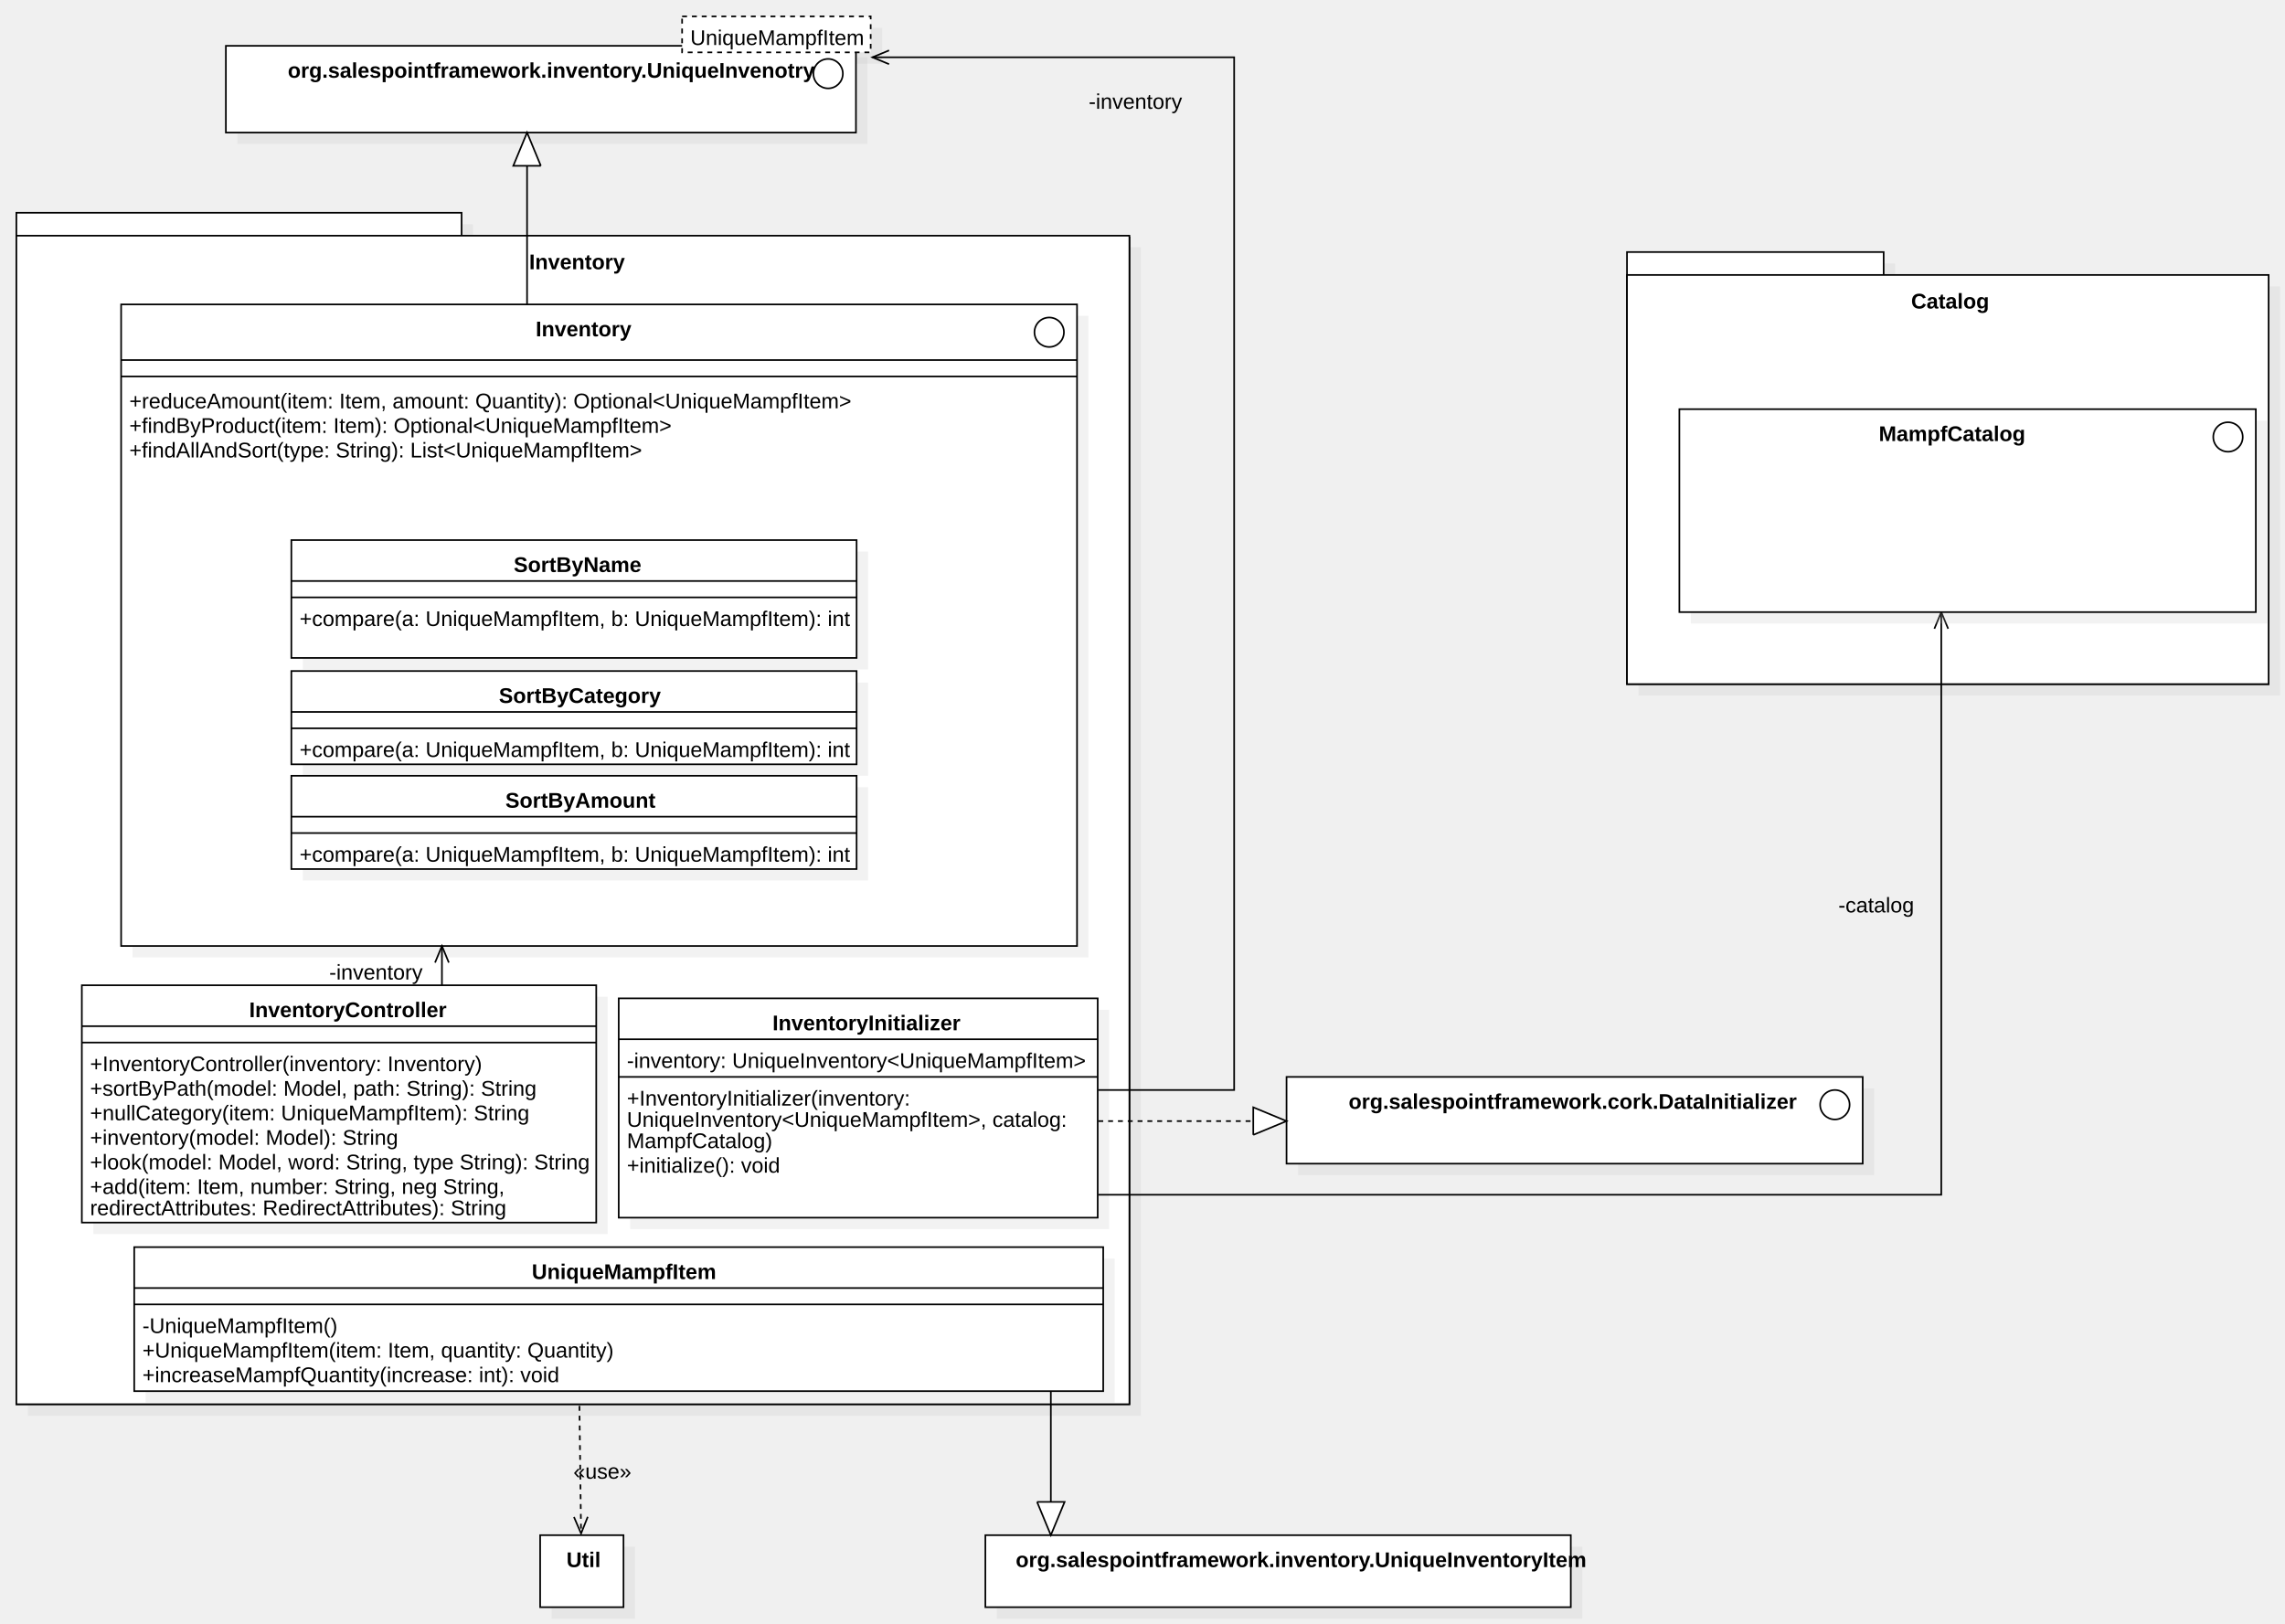
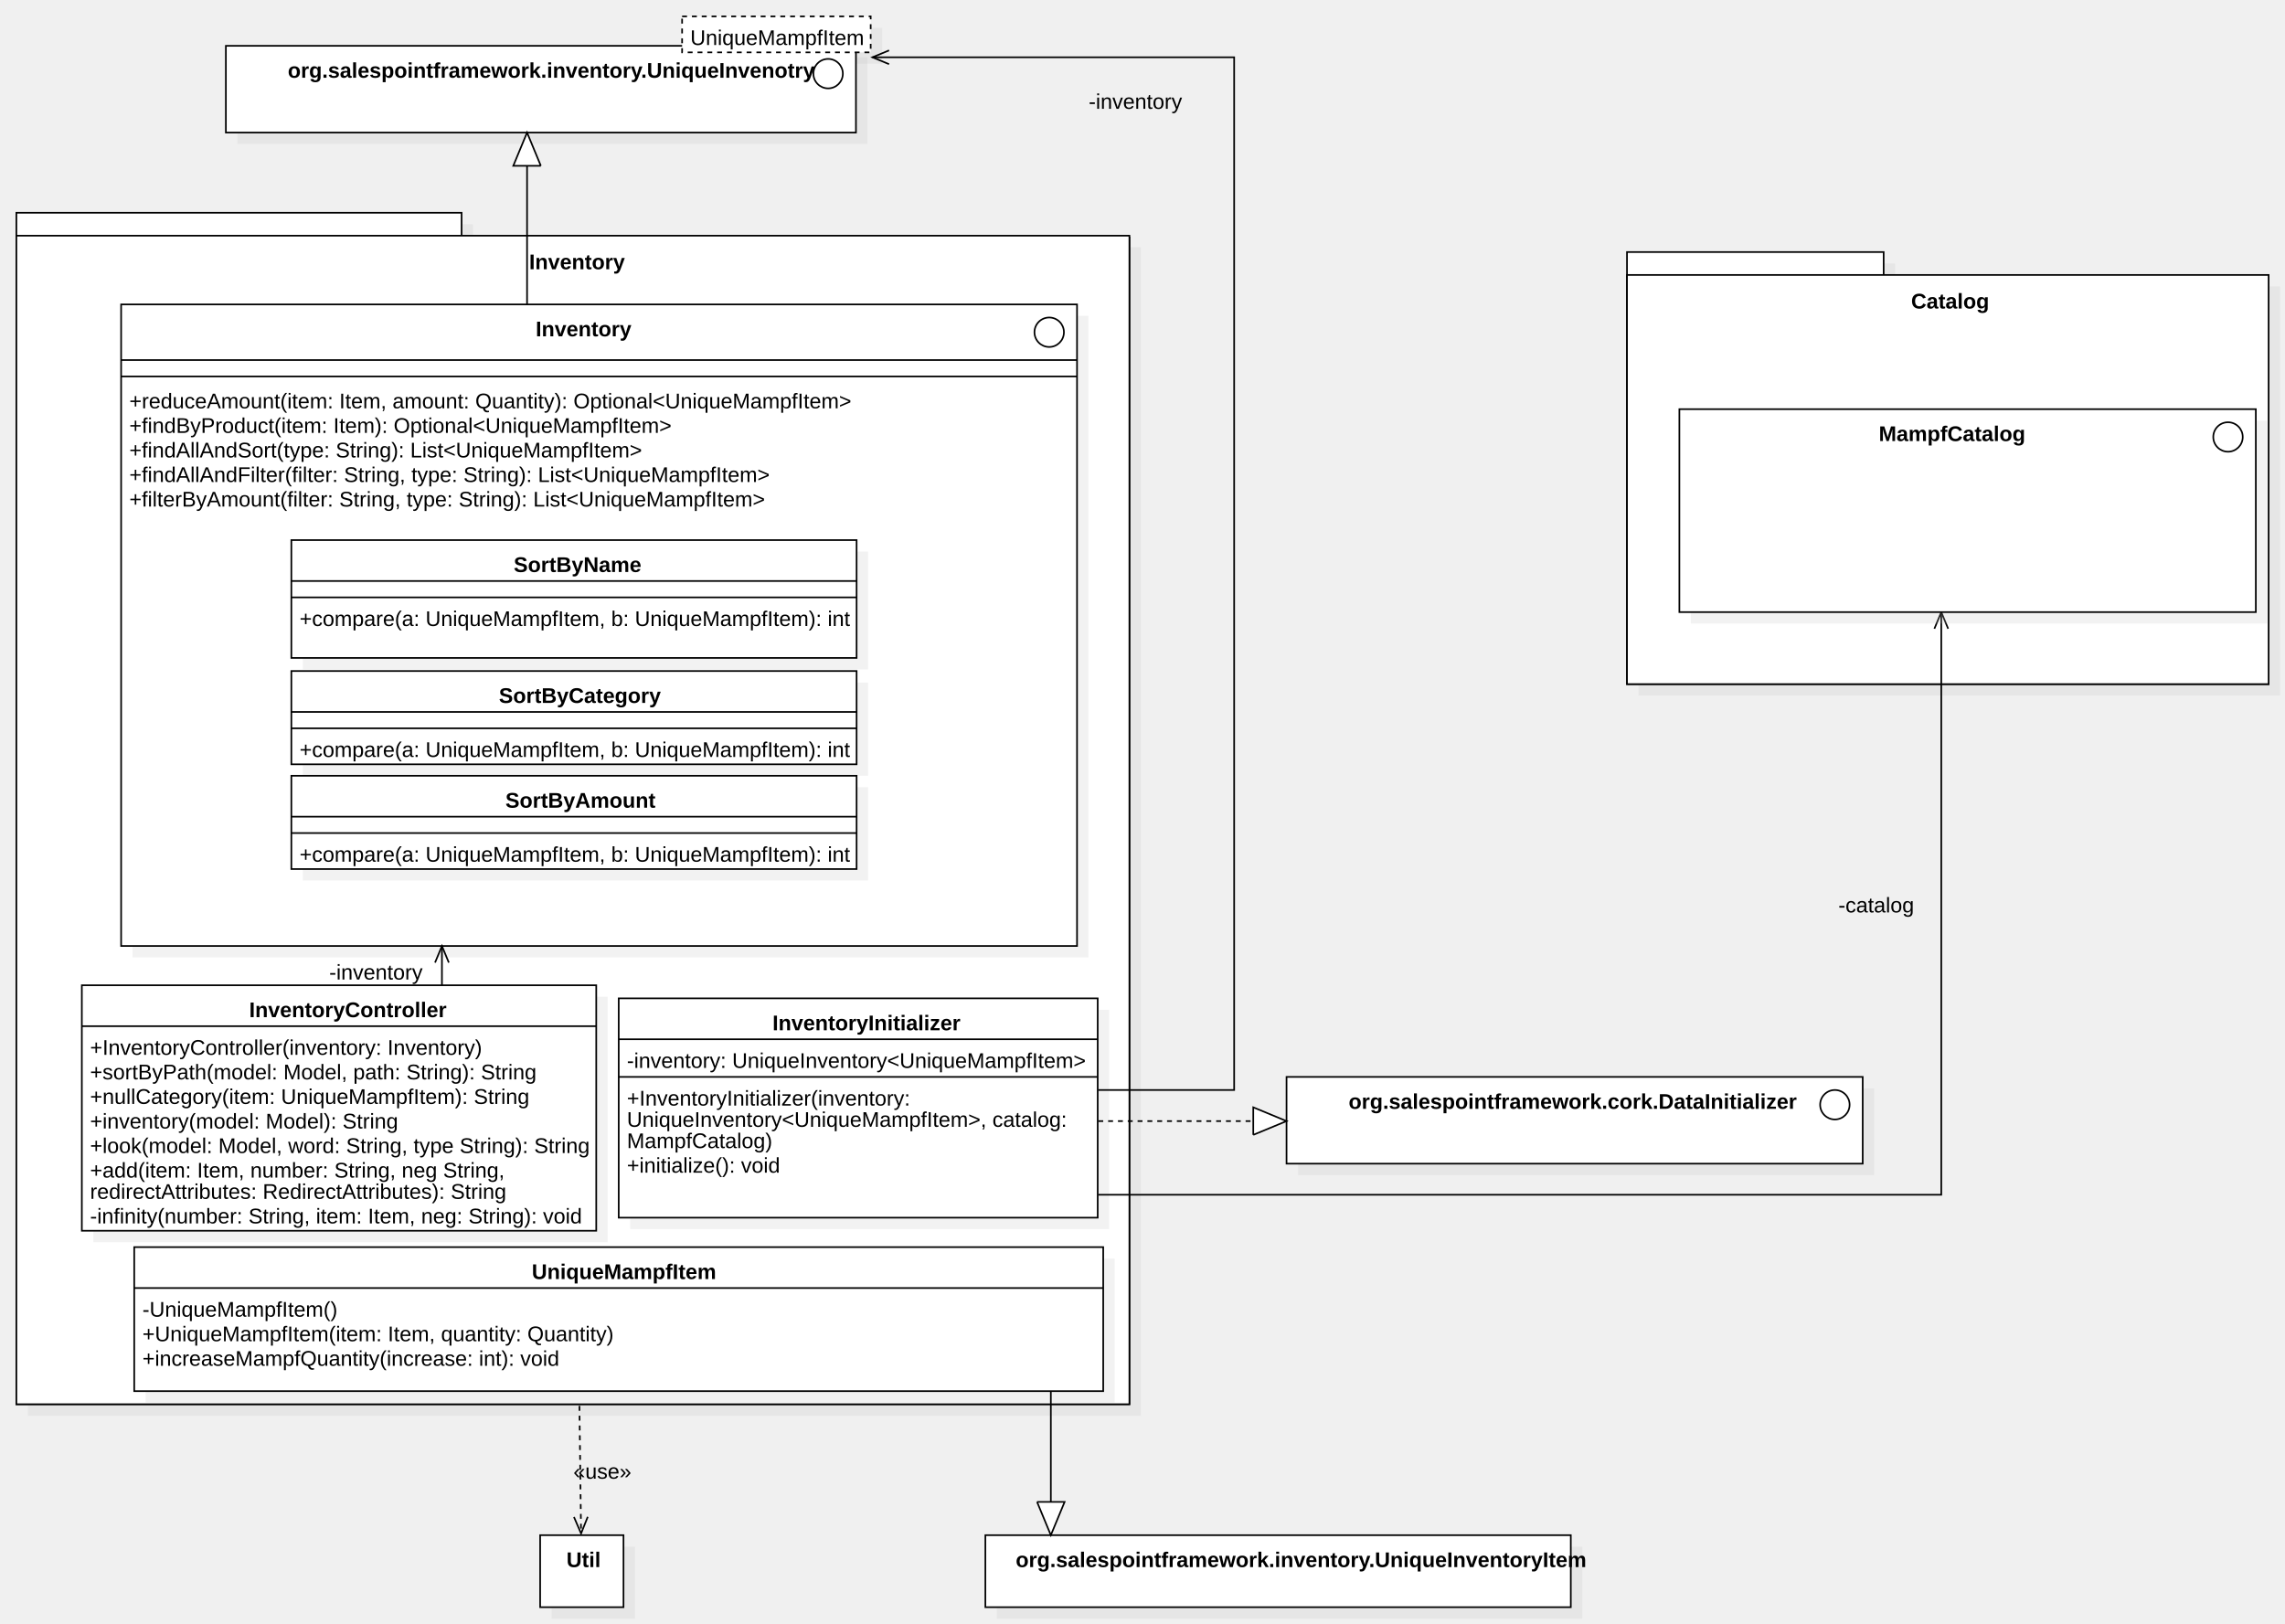
<svg xmlns="http://www.w3.org/2000/svg" version="1.1" width="1396" height="992">
  <defs />
  <g>
    <g transform="translate(-2286,-166) scale(1,1)">
      <rect fill="#C0C0C0" stroke="none" x="2303" y="303" width="272" height="15" opacity="0.2" />
    </g>
    <g transform="translate(-2286,-166) scale(1,1)">
      <rect fill="#C0C0C0" stroke="none" x="2303" y="317" width="680" height="714" opacity="0.2" />
    </g>
    <g transform="translate(-2286,-166) scale(1,1)">
      <rect fill="#ffffff" stroke="none" x="2296" y="311" width="680" height="713" />
    </g>
    <g transform="translate(-2286,-166) scale(1,1)">
      <path fill="none" stroke="#000000" d="M 2296 311 L 2976 311 L 2976 1024 L 2296 1024 L 2296 311 Z Z" stroke-miterlimit="10" />
    </g>
    <g transform="translate(-2286,-166) scale(1,1)">
      <rect fill="#ffffff" stroke="none" x="2296" y="296" width="272" height="15" />
    </g>
    <g transform="translate(-2286,-166) scale(1,1)">
      <path fill="none" stroke="#000000" d="M 2296 296 L 2568 296 L 2568 311 L 2296 311 L 2296 296 Z Z" stroke-miterlimit="10" />
    </g>
    <g transform="translate(-2286,-166) scale(1,1)">
      <rect fill="#ffffff" stroke="none" x="2296" y="310" width="680" height="714" />
    </g>
    <g transform="translate(-2286,-166) scale(1,1)">
      <path fill="none" stroke="#000000" d="M 2296 310 L 2976 310 L 2976 1024 L 2296 1024 L 2296 310 Z Z" stroke-miterlimit="10" />
    </g>
    <g transform="translate(-2286,-166) scale(1,1)">
      <g>
        <path fill="none" stroke="none" />
        <text fill="#000000" stroke="none" font-family="Arial" font-size="13px" font-style="normal" font-weight="bold" text-decoration="none" x="2609.264" y="330.5">Inventory</text>
      </g>
    </g>
    <g transform="translate(-2286,-166) scale(1,1)">
      <rect fill="#C0C0C0" stroke="none" x="3287" y="327" width="156.8" height="15" opacity="0.2" />
    </g>
    <g transform="translate(-2286,-166) scale(1,1)">
      <rect fill="#C0C0C0" stroke="none" x="3287" y="341" width="392" height="250" opacity="0.2" />
    </g>
    <g transform="translate(-2286,-166) scale(1,1)">
      <rect fill="#ffffff" stroke="none" x="3280" y="335" width="392" height="249" />
    </g>
    <g transform="translate(-2286,-166) scale(1,1)">
      <path fill="none" stroke="#000000" d="M 3280 335 L 3672 335 L 3672 584 L 3280 584 L 3280 335 Z Z" stroke-miterlimit="10" />
    </g>
    <g transform="translate(-2286,-166) scale(1,1)">
      <rect fill="#ffffff" stroke="none" x="3280" y="320" width="156.8" height="15" />
    </g>
    <g transform="translate(-2286,-166) scale(1,1)">
      <path fill="none" stroke="#000000" d="M 3280 320 L 3436.8 320 L 3436.8 335 L 3280 335 L 3280 320 Z Z" stroke-miterlimit="10" />
    </g>
    <g transform="translate(-2286,-166) scale(1,1)">
      <rect fill="#ffffff" stroke="none" x="3280" y="334" width="392" height="250" />
    </g>
    <g transform="translate(-2286,-166) scale(1,1)">
      <path fill="none" stroke="#000000" d="M 3280 334 L 3672 334 L 3672 584 L 3280 584 L 3280 334 Z Z" stroke-miterlimit="10" />
    </g>
    <g transform="translate(-2286,-166) scale(1,1)">
      <g>
        <path fill="none" stroke="none" />
        <text fill="#000000" stroke="none" font-family="Arial" font-size="13px" font-style="normal" font-weight="bold" text-decoration="none" x="3453.596" y="354.5">Catalog</text>
      </g>
    </g>
    <g transform="translate(-2286,-166) scale(1,1)">
-       <rect fill="#C0C0C0" stroke="none" x="2343" y="775" width="314.271" height="145" opacity="0.2" />
-     </g>
-     <g transform="translate(-2286,-166) scale(1,1)">
-       <rect fill="#ffffff" stroke="none" x="2336" y="768" width="314.271" height="145" />
-     </g>
-     <g transform="translate(-2286,-166) scale(1,1)">
-       <path fill="none" stroke="#000000" d="M 2336 768 L 2650.271 768 L 2650.271 913 L 2336 913 L 2336 768 Z Z" stroke-miterlimit="10" />
+       <rect fill="#C0C0C0" stroke="none" x="2343" y="775" width="314.271" height="150" opacity="0.2" />
+     </g>
+     <g transform="translate(-2286,-166) scale(1,1)">
+       <rect fill="#ffffff" stroke="none" x="2336" y="768" width="314.271" height="150" />
+     </g>
+     <g transform="translate(-2286,-166) scale(1,1)">
+       <path fill="none" stroke="#000000" d="M 2336 768 L 2650.271 768 L 2650.271 918 L 2336 918 L 2336 768 Z Z" stroke-miterlimit="10" />
    </g>
    <g transform="translate(-2286,-166) scale(1,1)">
      <path fill="none" stroke="#000000" d="M 2336 793 L 2650.271 793" stroke-miterlimit="10" />
    </g>
    <g transform="translate(-2286,-166) scale(1,1)">
-       <path fill="none" stroke="#000000" d="M 2336 803 L 2650.271 803" stroke-miterlimit="10" />
-     </g>
-     <g transform="translate(-2286,-166) scale(1,1)">
      <g>
        <path fill="none" stroke="none" />
        <text fill="#000000" stroke="none" font-family="Arial" font-size="13px" font-style="normal" font-weight="bold" text-decoration="none" x="2438.222" y="787.5">InventoryController</text>
      </g>
    </g>
    <g transform="translate(-2286,-166) scale(1,1)">
      <g>
        <path fill="none" stroke="none" />
-         <text fill="#000000" stroke="none" font-family="Arial" font-size="13px" font-style="normal" font-weight="normal" text-decoration="none" x="2341" y="820.5">+InventoryController(inventory: Inventory)</text>
-       </g>
-     </g>
-     <g transform="translate(-2286,-166) scale(1,1)">
-       <g>
-         <path fill="none" stroke="none" />
-         <text fill="#000000" stroke="none" font-family="Arial" font-size="13px" font-style="normal" font-weight="normal" text-decoration="none" x="2341" y="835.5">+sortByPath(model: Model, path: String): String</text>
-       </g>
-     </g>
-     <g transform="translate(-2286,-166) scale(1,1)">
-       <g>
-         <path fill="none" stroke="none" />
-         <text fill="#000000" stroke="none" font-family="Arial" font-size="13px" font-style="normal" font-weight="normal" text-decoration="none" x="2341" y="850.5">+nullCategory(item: UniqueMampfItem): String</text>
-       </g>
-     </g>
-     <g transform="translate(-2286,-166) scale(1,1)">
-       <g>
-         <path fill="none" stroke="none" />
-         <text fill="#000000" stroke="none" font-family="Arial" font-size="13px" font-style="normal" font-weight="normal" text-decoration="none" x="2341" y="865.5">+inventory(model: Model): String</text>
-       </g>
-     </g>
-     <g transform="translate(-2286,-166) scale(1,1)">
-       <g>
-         <path fill="none" stroke="none" />
-         <text fill="#000000" stroke="none" font-family="Arial" font-size="13px" font-style="normal" font-weight="normal" text-decoration="none" x="2341" y="880.5">+look(model: Model, word: String, type String): String</text>
-       </g>
-     </g>
-     <g transform="translate(-2286,-166) scale(1,1)">
-       <g>
-         <path fill="none" stroke="none" />
-         <text fill="#000000" stroke="none" font-family="Arial" font-size="13px" font-style="normal" font-weight="normal" text-decoration="none" x="2341" y="895.5">+add(item: Item, number: String, neg String,</text>
-         <text fill="#000000" stroke="none" font-family="Arial" font-size="13px" font-style="normal" font-weight="normal" text-decoration="none" x="2341" y="908.5">redirectAttributes: RedirectAttributes): String</text>
+         <text fill="#000000" stroke="none" font-family="Arial" font-size="13px" font-style="normal" font-weight="normal" text-decoration="none" x="2341" y="810.5">+InventoryController(inventory: Inventory)</text>
+       </g>
+     </g>
+     <g transform="translate(-2286,-166) scale(1,1)">
+       <g>
+         <path fill="none" stroke="none" />
+         <text fill="#000000" stroke="none" font-family="Arial" font-size="13px" font-style="normal" font-weight="normal" text-decoration="none" x="2341" y="825.5">+sortByPath(model: Model, path: String): String</text>
+       </g>
+     </g>
+     <g transform="translate(-2286,-166) scale(1,1)">
+       <g>
+         <path fill="none" stroke="none" />
+         <text fill="#000000" stroke="none" font-family="Arial" font-size="13px" font-style="normal" font-weight="normal" text-decoration="none" x="2341" y="840.5">+nullCategory(item: UniqueMampfItem): String</text>
+       </g>
+     </g>
+     <g transform="translate(-2286,-166) scale(1,1)">
+       <g>
+         <path fill="none" stroke="none" />
+         <text fill="#000000" stroke="none" font-family="Arial" font-size="13px" font-style="normal" font-weight="normal" text-decoration="none" x="2341" y="855.5">+inventory(model: Model): String</text>
+       </g>
+     </g>
+     <g transform="translate(-2286,-166) scale(1,1)">
+       <g>
+         <path fill="none" stroke="none" />
+         <text fill="#000000" stroke="none" font-family="Arial" font-size="13px" font-style="normal" font-weight="normal" text-decoration="none" x="2341" y="870.5">+look(model: Model, word: String, type String): String</text>
+       </g>
+     </g>
+     <g transform="translate(-2286,-166) scale(1,1)">
+       <g>
+         <path fill="none" stroke="none" />
+         <text fill="#000000" stroke="none" font-family="Arial" font-size="13px" font-style="normal" font-weight="normal" text-decoration="none" x="2341" y="885.5">+add(item: Item, number: String, neg String,</text>
+         <text fill="#000000" stroke="none" font-family="Arial" font-size="13px" font-style="normal" font-weight="normal" text-decoration="none" x="2341" y="898.5">redirectAttributes: RedirectAttributes): String</text>
+       </g>
+     </g>
+     <g transform="translate(-2286,-166) scale(1,1)">
+       <g>
+         <path fill="none" stroke="none" />
+         <text fill="#000000" stroke="none" font-family="Arial" font-size="13px" font-style="normal" font-weight="normal" text-decoration="none" x="2341" y="913.5">-infinity(number: String, item: Item, neg: String): void</text>
      </g>
    </g>
    <g transform="translate(-2286,-166) scale(1,1)">
      <rect fill="#C0C0C0" stroke="none" x="2671" y="783" width="292.626" height="134" opacity="0.2" />
    </g>
    <g transform="translate(-2286,-166) scale(1,1)">
      <rect fill="#ffffff" stroke="none" x="2664" y="776" width="292.626" height="134" />
    </g>
    <g transform="translate(-2286,-166) scale(1,1)">
      <path fill="none" stroke="#000000" d="M 2664 776 L 2956.626 776 L 2956.626 910 L 2664 910 L 2664 776 Z Z" stroke-miterlimit="10" />
    </g>
    <g transform="translate(-2286,-166) scale(1,1)">
      <path fill="none" stroke="#000000" d="M 2664 801 L 2956.626 801" stroke-miterlimit="10" />
    </g>
    <g transform="translate(-2286,-166) scale(1,1)">
      <path fill="none" stroke="#000000" d="M 2664 824 L 2956.626 824" stroke-miterlimit="10" />
    </g>
    <g transform="translate(-2286,-166) scale(1,1)">
      <g>
        <path fill="none" stroke="none" />
        <text fill="#000000" stroke="none" font-family="Arial" font-size="13px" font-style="normal" font-weight="bold" text-decoration="none" x="2757.929" y="795.5">InventoryInitializer</text>
      </g>
    </g>
    <g transform="translate(-2286,-166) scale(1,1)">
      <g>
        <path fill="none" stroke="none" />
        <text fill="#000000" stroke="none" font-family="Arial" font-size="13px" font-style="normal" font-weight="normal" text-decoration="none" x="2669" y="818.5">-inventory: UniqueInventory&lt;UniqueMampfItem&gt;</text>
      </g>
    </g>
    <g transform="translate(-2286,-166) scale(1,1)">
      <g>
        <path fill="none" stroke="none" />
        <text fill="#000000" stroke="none" font-family="Arial" font-size="13px" font-style="normal" font-weight="normal" text-decoration="none" x="2669" y="841.5">+InventoryInitializer(inventory:</text>
        <text fill="#000000" stroke="none" font-family="Arial" font-size="13px" font-style="normal" font-weight="normal" text-decoration="none" x="2669" y="854.5">UniqueInventory&lt;UniqueMampfItem&gt;, catalog:</text>
        <text fill="#000000" stroke="none" font-family="Arial" font-size="13px" font-style="normal" font-weight="normal" text-decoration="none" x="2669" y="867.5">MampfCatalog)</text>
      </g>
    </g>
    <g transform="translate(-2286,-166) scale(1,1)">
      <g>
        <path fill="none" stroke="none" />
        <text fill="#000000" stroke="none" font-family="Arial" font-size="13px" font-style="normal" font-weight="normal" text-decoration="none" x="2669" y="882.5">+initialize(): void</text>
      </g>
    </g>
    <g transform="translate(-2286,-166) scale(1,1)">
      <rect fill="#C0C0C0" stroke="none" x="2375" y="935" width="592" height="88" opacity="0.2" />
    </g>
    <g transform="translate(-2286,-166) scale(1,1)">
      <rect fill="#ffffff" stroke="none" x="2368" y="928" width="592" height="88" />
    </g>
    <g transform="translate(-2286,-166) scale(1,1)">
      <path fill="none" stroke="#000000" d="M 2368 928 L 2960 928 L 2960 1016 L 2368 1016 L 2368 928 Z Z" stroke-miterlimit="10" />
    </g>
    <g transform="translate(-2286,-166) scale(1,1)">
      <path fill="none" stroke="#000000" d="M 2368 953 L 2960 953" stroke-miterlimit="10" />
    </g>
    <g transform="translate(-2286,-166) scale(1,1)">
-       <path fill="none" stroke="#000000" d="M 2368 963 L 2960 963" stroke-miterlimit="10" />
-     </g>
-     <g transform="translate(-2286,-166) scale(1,1)">
      <g>
        <path fill="none" stroke="none" />
        <text fill="#000000" stroke="none" font-family="Arial" font-size="13px" font-style="normal" font-weight="bold" text-decoration="none" x="2610.896" y="947.5">UniqueMampfItem</text>
      </g>
    </g>
    <g transform="translate(-2286,-166) scale(1,1)">
      <g>
        <path fill="none" stroke="none" />
-         <text fill="#000000" stroke="none" font-family="Arial" font-size="13px" font-style="normal" font-weight="normal" text-decoration="none" x="2373" y="980.5">-UniqueMampfItem()</text>
-       </g>
-     </g>
-     <g transform="translate(-2286,-166) scale(1,1)">
-       <g>
-         <path fill="none" stroke="none" />
-         <text fill="#000000" stroke="none" font-family="Arial" font-size="13px" font-style="normal" font-weight="normal" text-decoration="none" x="2373" y="995.5">+UniqueMampfItem(item: Item, quantity: Quantity)</text>
-       </g>
-     </g>
-     <g transform="translate(-2286,-166) scale(1,1)">
-       <g>
-         <path fill="none" stroke="none" />
-         <text fill="#000000" stroke="none" font-family="Arial" font-size="13px" font-style="normal" font-weight="normal" text-decoration="none" x="2373" y="1010.5">+increaseMampfQuantity(increase: int): void</text>
+         <text fill="#000000" stroke="none" font-family="Arial" font-size="13px" font-style="normal" font-weight="normal" text-decoration="none" x="2373" y="970.5">-UniqueMampfItem()</text>
+       </g>
+     </g>
+     <g transform="translate(-2286,-166) scale(1,1)">
+       <g>
+         <path fill="none" stroke="none" />
+         <text fill="#000000" stroke="none" font-family="Arial" font-size="13px" font-style="normal" font-weight="normal" text-decoration="none" x="2373" y="985.5">+UniqueMampfItem(item: Item, quantity: Quantity)</text>
+       </g>
+     </g>
+     <g transform="translate(-2286,-166) scale(1,1)">
+       <g>
+         <path fill="none" stroke="none" />
+         <text fill="#000000" stroke="none" font-family="Arial" font-size="13px" font-style="normal" font-weight="normal" text-decoration="none" x="2373" y="1000.5">+increaseMampfQuantity(increase: int): void</text>
      </g>
    </g>
    <g transform="translate(-2286,-166) scale(1,1)">
      <rect fill="#C0C0C0" stroke="none" x="2367" y="359" width="584" height="392" opacity="0.2" />
    </g>
    <g transform="translate(-2286,-166) scale(1,1)">
      <rect fill="#ffffff" stroke="none" x="2360" y="352" width="584" height="392" />
    </g>
    <g transform="translate(-2286,-166) scale(1,1)">
      <path fill="none" stroke="#000000" d="M 2360 352 L 2944 352 L 2944 744 L 2360 744 L 2360 352 Z Z" stroke-miterlimit="10" />
    </g>
    <g transform="translate(-2286,-166) scale(1,1)">
      <path fill="#ffffff" stroke="none" d="M 2918 369 C 2918 364.029 2922.029 360 2927 360 C 2931.971 360 2936 364.029 2936 369 C 2936 373.971 2931.971 378 2927 378 C 2922.029 378 2918 373.971 2918 369 Z" />
    </g>
    <g transform="translate(-2286,-166) scale(1,1)">
      <path fill="none" stroke="#000000" d="M 2918 369 C 2918 364.029 2922.029 360 2927 360 C 2931.971 360 2936 364.029 2936 369 C 2936 373.971 2931.971 378 2927 378 C 2922.029 378 2918 373.971 2918 369 Z" stroke-miterlimit="10" />
    </g>
    <g transform="translate(-2286,-166) scale(1,1)">
      <path fill="none" stroke="#000000" d="M 2360 386 L 2944 386" stroke-miterlimit="10" />
    </g>
    <g transform="translate(-2286,-166) scale(1,1)">
      <path fill="none" stroke="#000000" d="M 2360 396 L 2944 396" stroke-miterlimit="10" />
    </g>
    <g transform="translate(-2286,-166) scale(1,1)">
      <g>
        <path fill="none" stroke="none" />
        <text fill="#000000" stroke="none" font-family="Arial" font-size="13px" font-style="normal" font-weight="bold" text-decoration="none" x="2613.264" y="371.5">Inventory</text>
      </g>
    </g>
    <g transform="translate(-2286,-166) scale(1,1)">
      <g>
        <path fill="none" stroke="none" />
        <text fill="#000000" stroke="none" font-family="Arial" font-size="13px" font-style="normal" font-weight="normal" text-decoration="none" x="2365" y="415.5">+reduceAmount(item: Item, amount: Quantity): Optional&lt;UniqueMampfItem&gt;</text>
      </g>
    </g>
    <g transform="translate(-2286,-166) scale(1,1)">
      <g>
        <path fill="none" stroke="none" />
        <text fill="#000000" stroke="none" font-family="Arial" font-size="13px" font-style="normal" font-weight="normal" text-decoration="none" x="2365" y="430.5">+findByProduct(item: Item): Optional&lt;UniqueMampfItem&gt;</text>
      </g>
    </g>
    <g transform="translate(-2286,-166) scale(1,1)">
      <g>
        <path fill="none" stroke="none" />
        <text fill="#000000" stroke="none" font-family="Arial" font-size="13px" font-style="normal" font-weight="normal" text-decoration="none" x="2365" y="445.5">+findAllAndSort(type: String): List&lt;UniqueMampfItem&gt;</text>
+       </g>
+     </g>
+     <g transform="translate(-2286,-166) scale(1,1)">
+       <g>
+         <path fill="none" stroke="none" />
+         <text fill="#000000" stroke="none" font-family="Arial" font-size="13px" font-style="normal" font-weight="normal" text-decoration="none" x="2365" y="460.5">+findAllAndFilter(filter: String, type: String): List&lt;UniqueMampfItem&gt;</text>
+       </g>
+     </g>
+     <g transform="translate(-2286,-166) scale(1,1)">
+       <g>
+         <path fill="none" stroke="none" />
+         <text fill="#000000" stroke="none" font-family="Arial" font-size="13px" font-style="normal" font-weight="normal" text-decoration="none" x="2365" y="475.5">+filterByAmount(filter: String, type: String): List&lt;UniqueMampfItem&gt;</text>
      </g>
    </g>
    <g transform="translate(-2286,-166) scale(1,1)">
      <rect fill="#C0C0C0" stroke="none" x="2471" y="503" width="345.331" height="72" opacity="0.2" />
    </g>
    <g transform="translate(-2286,-166) scale(1,1)">
      <rect fill="#ffffff" stroke="none" x="2464" y="496" width="345.331" height="72" />
    </g>
    <g transform="translate(-2286,-166) scale(1,1)">
      <path fill="none" stroke="#000000" d="M 2464 496 L 2809.331 496 L 2809.331 568 L 2464 568 L 2464 496 Z Z" stroke-miterlimit="10" />
    </g>
    <g transform="translate(-2286,-166) scale(1,1)">
      <path fill="none" stroke="#000000" d="M 2464 521 L 2809.331 521" stroke-miterlimit="10" />
    </g>
    <g transform="translate(-2286,-166) scale(1,1)">
      <path fill="none" stroke="#000000" d="M 2464 531 L 2809.331 531" stroke-miterlimit="10" />
    </g>
    <g transform="translate(-2286,-166) scale(1,1)">
      <g>
        <path fill="none" stroke="none" />
        <text fill="#000000" stroke="none" font-family="Arial" font-size="13px" font-style="normal" font-weight="bold" text-decoration="none" x="2599.82" y="515.5">SortByName</text>
      </g>
    </g>
    <g transform="translate(-2286,-166) scale(1,1)">
      <g>
        <path fill="none" stroke="none" />
        <text fill="#000000" stroke="none" font-family="Arial" font-size="13px" font-style="normal" font-weight="normal" text-decoration="none" x="2469" y="548.5">+compare(a: UniqueMampfItem, b: UniqueMampfItem): int</text>
      </g>
    </g>
    <g transform="translate(-2286,-166) scale(1,1)">
      <rect fill="#C0C0C0" stroke="none" x="2471" y="583" width="345.331" height="57" opacity="0.2" />
    </g>
    <g transform="translate(-2286,-166) scale(1,1)">
      <rect fill="#ffffff" stroke="none" x="2464" y="576" width="345.331" height="57" />
    </g>
    <g transform="translate(-2286,-166) scale(1,1)">
      <path fill="none" stroke="#000000" d="M 2464 576 L 2809.331 576 L 2809.331 633 L 2464 633 L 2464 576 Z Z" stroke-miterlimit="10" />
    </g>
    <g transform="translate(-2286,-166) scale(1,1)">
      <path fill="none" stroke="#000000" d="M 2464 601 L 2809.331 601" stroke-miterlimit="10" />
    </g>
    <g transform="translate(-2286,-166) scale(1,1)">
      <path fill="none" stroke="#000000" d="M 2464 611 L 2809.331 611" stroke-miterlimit="10" />
    </g>
    <g transform="translate(-2286,-166) scale(1,1)">
      <g>
        <path fill="none" stroke="none" />
        <text fill="#000000" stroke="none" font-family="Arial" font-size="13px" font-style="normal" font-weight="bold" text-decoration="none" x="2590.784" y="595.5">SortByCategory</text>
      </g>
    </g>
    <g transform="translate(-2286,-166) scale(1,1)">
      <g>
        <path fill="none" stroke="none" />
        <text fill="#000000" stroke="none" font-family="Arial" font-size="13px" font-style="normal" font-weight="normal" text-decoration="none" x="2469" y="628.5">+compare(a: UniqueMampfItem, b: UniqueMampfItem): int</text>
      </g>
    </g>
    <g transform="translate(-2286,-166) scale(1,1)">
      <rect fill="#C0C0C0" stroke="none" x="2471" y="647" width="345.331" height="57" opacity="0.2" />
    </g>
    <g transform="translate(-2286,-166) scale(1,1)">
      <rect fill="#ffffff" stroke="none" x="2464" y="640" width="345.331" height="57" />
    </g>
    <g transform="translate(-2286,-166) scale(1,1)">
      <path fill="none" stroke="#000000" d="M 2464 640 L 2809.331 640 L 2809.331 697 L 2464 697 L 2464 640 Z Z" stroke-miterlimit="10" />
    </g>
    <g transform="translate(-2286,-166) scale(1,1)">
      <path fill="none" stroke="#000000" d="M 2464 665 L 2809.331 665" stroke-miterlimit="10" />
    </g>
    <g transform="translate(-2286,-166) scale(1,1)">
      <path fill="none" stroke="#000000" d="M 2464 675 L 2809.331 675" stroke-miterlimit="10" />
    </g>
    <g transform="translate(-2286,-166) scale(1,1)">
      <g>
        <path fill="none" stroke="none" />
        <text fill="#000000" stroke="none" font-family="Arial" font-size="13px" font-style="normal" font-weight="bold" text-decoration="none" x="2594.758" y="659.5">SortByAmount</text>
      </g>
    </g>
    <g transform="translate(-2286,-166) scale(1,1)">
      <g>
        <path fill="none" stroke="none" />
        <text fill="#000000" stroke="none" font-family="Arial" font-size="13px" font-style="normal" font-weight="normal" text-decoration="none" x="2469" y="692.5">+compare(a: UniqueMampfItem, b: UniqueMampfItem): int</text>
      </g>
    </g>
    <g transform="translate(-2286,-166) scale(1,1)">
      <path fill="none" stroke="#000000" d="M 2556 768 L 2556 744" stroke-miterlimit="10" />
    </g>
    <g transform="translate(-2286,-166) scale(1,1)">
      <path fill="none" stroke="#000000" d="M 2560.21 754.163 L 2556 744 L 2551.79 754.163" stroke-miterlimit="10" />
    </g>
    <g transform="translate(-2286,-166) scale(1,1)">
      <g>
        <path fill="none" stroke="none" />
        <text fill="#000000" stroke="none" font-family="Arial" font-size="13px" font-style="normal" font-weight="normal" text-decoration="none" x="2487.131" y="764.5">-inventory</text>
      </g>
    </g>
    <g transform="translate(-2286,-166) scale(1,1)">
      <path fill="none" stroke="#000000" d="M 2957 896 L 3472 896 L 3472 540" stroke-miterlimit="10" />
    </g>
    <g transform="translate(-2286,-166) scale(1,1)">
      <path fill="none" stroke="#000000" d="M 3476.21 550.163 L 3472 540 L 3467.79 550.163" stroke-miterlimit="10" />
    </g>
    <g transform="translate(-2286,-166) scale(1,1)">
      <g>
        <path fill="none" stroke="none" />
        <text fill="#000000" stroke="none" font-family="Arial" font-size="13px" font-style="normal" font-weight="normal" text-decoration="none" x="3409.131" y="723.5">-catalog</text>
      </g>
    </g>
    <g transform="translate(-2286,-166) scale(1,1)">
      <rect fill="#C0C0C0" stroke="none" x="2431" y="201" width="384.934" height="53" opacity="0.2" />
    </g>
    <g transform="translate(-2286,-166) scale(1,1)">
      <rect fill="#C0C0C0" stroke="none" x="2709.725" y="183" width="115.209" height="22" opacity="0.2" />
    </g>
    <g transform="translate(-2286,-166) scale(1,1)">
      <rect fill="#ffffff" stroke="none" x="2424" y="194" width="384.934" height="53" />
    </g>
    <g transform="translate(-2286,-166) scale(1,1)">
      <path fill="none" stroke="#000000" d="M 2424 194 L 2808.934 194 L 2808.934 247 L 2424 247 L 2424 194 Z Z" stroke-miterlimit="10" />
    </g>
    <g transform="translate(-2286,-166) scale(1,1)">
      <path fill="#ffffff" stroke="none" d="M 2782.934 211 C 2782.934 206.029 2786.964 202 2791.934 202 C 2796.905 202 2800.934 206.029 2800.934 211 C 2800.934 215.971 2796.905 220 2791.934 220 C 2786.964 220 2782.934 215.971 2782.934 211 Z" />
    </g>
    <g transform="translate(-2286,-166) scale(1,1)">
      <path fill="none" stroke="#000000" d="M 2782.934 211 C 2782.934 206.029 2786.964 202 2791.934 202 C 2796.905 202 2800.934 206.029 2800.934 211 C 2800.934 215.971 2796.905 220 2791.934 220 C 2786.964 220 2782.934 215.971 2782.934 211 Z" stroke-miterlimit="10" />
    </g>
    <g transform="translate(-2286,-166) scale(1,1)">
      <g>
        <path fill="none" stroke="none" />
        <text fill="#000000" stroke="none" font-family="Arial" font-size="13px" font-style="normal" font-weight="bold" text-decoration="none" x="2461.821" y="213.5">org.salespointframework.inventory.UniqueInvenotry</text>
      </g>
    </g>
    <g transform="translate(-2286,-166) scale(1,1)">
      <rect fill="#ffffff" stroke="none" x="2702.725" y="176" width="115.209" height="22" />
    </g>
    <g transform="translate(-2286,-166) scale(1,1)">
      <path fill="none" stroke="#000000" d="M 2702.725 176 L 2817.934 176 L 2817.934 198 L 2702.725 198 L 2702.725 176 Z Z" stroke-miterlimit="10" stroke-dasharray="3" />
    </g>
    <g transform="translate(-2286,-166) scale(1,1)">
      <g>
        <path fill="none" stroke="none" />
        <text fill="#000000" stroke="none" font-family="Arial" font-size="13px" font-style="normal" font-weight="normal" text-decoration="none" x="2707.725" y="193.5">UniqueMampfItem</text>
      </g>
    </g>
    <g transform="translate(-2286,-166) scale(1,1)">
      <path fill="none" stroke="#000000" d="M 2608 352 L 2608 247" stroke-miterlimit="10" />
    </g>
    <g transform="translate(-2286,-166) scale(1,1)">
      <path fill="#FFFFFF" stroke="none" d="M 2616.419 267.325 L 2608 247 L 2599.581 267.325" />
    </g>
    <g transform="translate(-2286,-166) scale(1,1)">
      <path fill="none" stroke="#000000" d="M 2616.419 267.325 L 2608 247 L 2599.581 267.325 L 2616.419 267.325" stroke-miterlimit="10" />
    </g>
    <g transform="translate(-2286,-166) scale(1,1)">
      <rect fill="#C0C0C0" stroke="none" x="3079" y="831" width="352" height="53" opacity="0.2" />
    </g>
    <g transform="translate(-2286,-166) scale(1,1)">
      <rect fill="#ffffff" stroke="none" x="3072" y="824" width="352" height="53" />
    </g>
    <g transform="translate(-2286,-166) scale(1,1)">
      <path fill="none" stroke="#000000" d="M 3072 824 L 3424 824 L 3424 877 L 3072 877 L 3072 824 Z Z" stroke-miterlimit="10" />
    </g>
    <g transform="translate(-2286,-166) scale(1,1)">
      <path fill="#ffffff" stroke="none" d="M 3398 841 C 3398 836.029 3402.029 832 3407 832 C 3411.971 832 3416 836.029 3416 841 C 3416 845.971 3411.971 850 3407 850 C 3402.029 850 3398 845.971 3398 841 Z" />
    </g>
    <g transform="translate(-2286,-166) scale(1,1)">
      <path fill="none" stroke="#000000" d="M 3398 841 C 3398 836.029 3402.029 832 3407 832 C 3411.971 832 3416 836.029 3416 841 C 3416 845.971 3411.971 850 3407 850 C 3402.029 850 3398 845.971 3398 841 Z" stroke-miterlimit="10" />
    </g>
    <g transform="translate(-2286,-166) scale(1,1)">
      <g>
        <path fill="none" stroke="none" />
        <text fill="#000000" stroke="none" font-family="Arial" font-size="13px" font-style="normal" font-weight="bold" text-decoration="none" x="3109.923" y="843.5">org.salespointframework.cork.DataInitializer</text>
      </g>
    </g>
    <g transform="translate(-2286,-166) scale(1,1)">
      <path fill="none" stroke="#000000" d="M 2957 832 L 3040 832 L 3040 201 L 2819 201" stroke-miterlimit="10" />
    </g>
    <g transform="translate(-2286,-166) scale(1,1)">
      <path fill="none" stroke="#000000" d="M 2829.163 196.79 L 2819 201 L 2829.163 205.21" stroke-miterlimit="10" />
    </g>
    <g transform="translate(-2286,-166) scale(1,1)">
      <g>
        <path fill="none" stroke="none" />
        <text fill="#000000" stroke="none" font-family="Arial" font-size="13px" font-style="normal" font-weight="normal" text-decoration="none" x="2951.131" y="232.5">-inventory</text>
      </g>
    </g>
    <g transform="translate(-2286,-166) scale(1,1)">
      <rect fill="#C0C0C0" stroke="none" x="2895" y="1111" width="357.664" height="44" opacity="0.2" />
    </g>
    <g transform="translate(-2286,-166) scale(1,1)">
      <rect fill="#ffffff" stroke="none" x="2888" y="1104" width="357.664" height="44" />
    </g>
    <g transform="translate(-2286,-166) scale(1,1)">
      <path fill="none" stroke="#000000" d="M 2888 1104 L 3245.664 1104 L 3245.664 1148 L 2888 1148 L 2888 1104 Z Z" stroke-miterlimit="10" />
    </g>
    <g transform="translate(-2286,-166) scale(1,1)">
      <g>
        <path fill="none" stroke="none" />
        <text fill="#000000" stroke="none" font-family="Arial" font-size="13px" font-style="normal" font-weight="bold" text-decoration="none" x="2906.544" y="1123.5">org.salespointframework.inventory.UniqueInventoryItem</text>
      </g>
    </g>
    <g transform="translate(-2286,-166) scale(1,1)">
      <path fill="none" stroke="#000000" d="M 2928 1016 L 2928 1104" stroke-miterlimit="10" />
    </g>
    <g transform="translate(-2286,-166) scale(1,1)">
      <path fill="#FFFFFF" stroke="none" d="M 2919.581 1083.675 L 2928 1104 L 2936.419 1083.675" />
    </g>
    <g transform="translate(-2286,-166) scale(1,1)">
      <path fill="none" stroke="#000000" d="M 2919.581 1083.675 L 2928 1104 L 2936.419 1083.675 L 2919.581 1083.675" stroke-miterlimit="10" />
    </g>
    <g transform="translate(-2286,-166) scale(1,1)">
      <path fill="none" stroke="#000000" d="M 2957 851 L 3072 851" stroke-miterlimit="10" stroke-dasharray="3" />
    </g>
    <g transform="translate(-2286,-166) scale(1,1)">
      <path fill="#FFFFFF" stroke="none" d="M 3051.675 859.419 L 3072 851 L 3051.675 842.581" />
    </g>
    <g transform="translate(-2286,-166) scale(1,1)">
      <path fill="none" stroke="#000000" d="M 3051.675 859.419 L 3072 851 L 3051.675 842.581 L 3051.675 859.419" stroke-miterlimit="10" />
    </g>
    <g transform="translate(-2286,-166) scale(1,1)">
      <rect fill="#C0C0C0" stroke="none" x="2623" y="1111" width="50.92" height="44" opacity="0.2" />
    </g>
    <g transform="translate(-2286,-166) scale(1,1)">
      <rect fill="#ffffff" stroke="none" x="2616" y="1104" width="50.92" height="44" />
    </g>
    <g transform="translate(-2286,-166) scale(1,1)">
      <path fill="none" stroke="#000000" d="M 2616 1104 L 2666.92 1104 L 2666.92 1148 L 2616 1148 L 2616 1104 Z Z" stroke-miterlimit="10" />
    </g>
    <g transform="translate(-2286,-166) scale(1,1)">
      <g>
        <path fill="none" stroke="none" />
        <text fill="#000000" stroke="none" font-family="Arial" font-size="13px" font-style="normal" font-weight="bold" text-decoration="none" x="2632.072" y="1123.5">Util</text>
      </g>
    </g>
    <g transform="translate(-2286,-166) scale(1,1)">
      <path fill="none" stroke="#000000" d="M 2640 1025 L 2641 1103" stroke-miterlimit="10" stroke-dasharray="3" />
    </g>
    <g transform="translate(-2286,-166) scale(1,1)">
      <path fill="none" stroke="#000000" d="M 2636.661 1092.892 L 2641 1103 L 2645.079 1092.784" stroke-miterlimit="10" />
    </g>
    <g transform="translate(-2286,-166) scale(1,1)">
      <g>
        <path fill="none" stroke="none" />
        <text fill="#000000" stroke="none" font-family="Arial" font-size="13px" font-style="normal" font-weight="normal" text-decoration="none" x="2636.296" y="1069.5">«use»</text>
      </g>
    </g>
    <g transform="translate(-2286,-166) scale(1,1)">
      <rect fill="#C0C0C0" stroke="none" x="3319" y="423" width="352.18" height="124" opacity="0.2" />
    </g>
    <g transform="translate(-2286,-166) scale(1,1)">
      <rect fill="#ffffff" stroke="none" x="3312" y="416" width="352.18" height="124" />
    </g>
    <g transform="translate(-2286,-166) scale(1,1)">
      <path fill="none" stroke="#000000" d="M 3312 416 L 3664.18 416 L 3664.18 540 L 3312 540 L 3312 416 Z Z" stroke-miterlimit="10" />
    </g>
    <g transform="translate(-2286,-166) scale(1,1)">
      <path fill="#ffffff" stroke="none" d="M 3638.18 433 C 3638.18 428.029 3642.209 424 3647.18 424 C 3652.15 424 3656.18 428.029 3656.18 433 C 3656.18 437.971 3652.15 442 3647.18 442 C 3642.209 442 3638.18 437.971 3638.18 433 Z" />
    </g>
    <g transform="translate(-2286,-166) scale(1,1)">
      <path fill="none" stroke="#000000" d="M 3638.18 433 C 3638.18 428.029 3642.209 424 3647.18 424 C 3652.15 424 3656.18 428.029 3656.18 433 C 3656.18 437.971 3652.15 442 3647.18 442 C 3642.209 442 3638.18 437.971 3638.18 433 Z" stroke-miterlimit="10" />
    </g>
    <g transform="translate(-2286,-166) scale(1,1)">
      <g>
        <path fill="none" stroke="none" />
        <text fill="#000000" stroke="none" font-family="Arial" font-size="13px" font-style="normal" font-weight="bold" text-decoration="none" x="3433.821" y="435.5">MampfCatalog</text>
      </g>
    </g>
  </g>
</svg>
